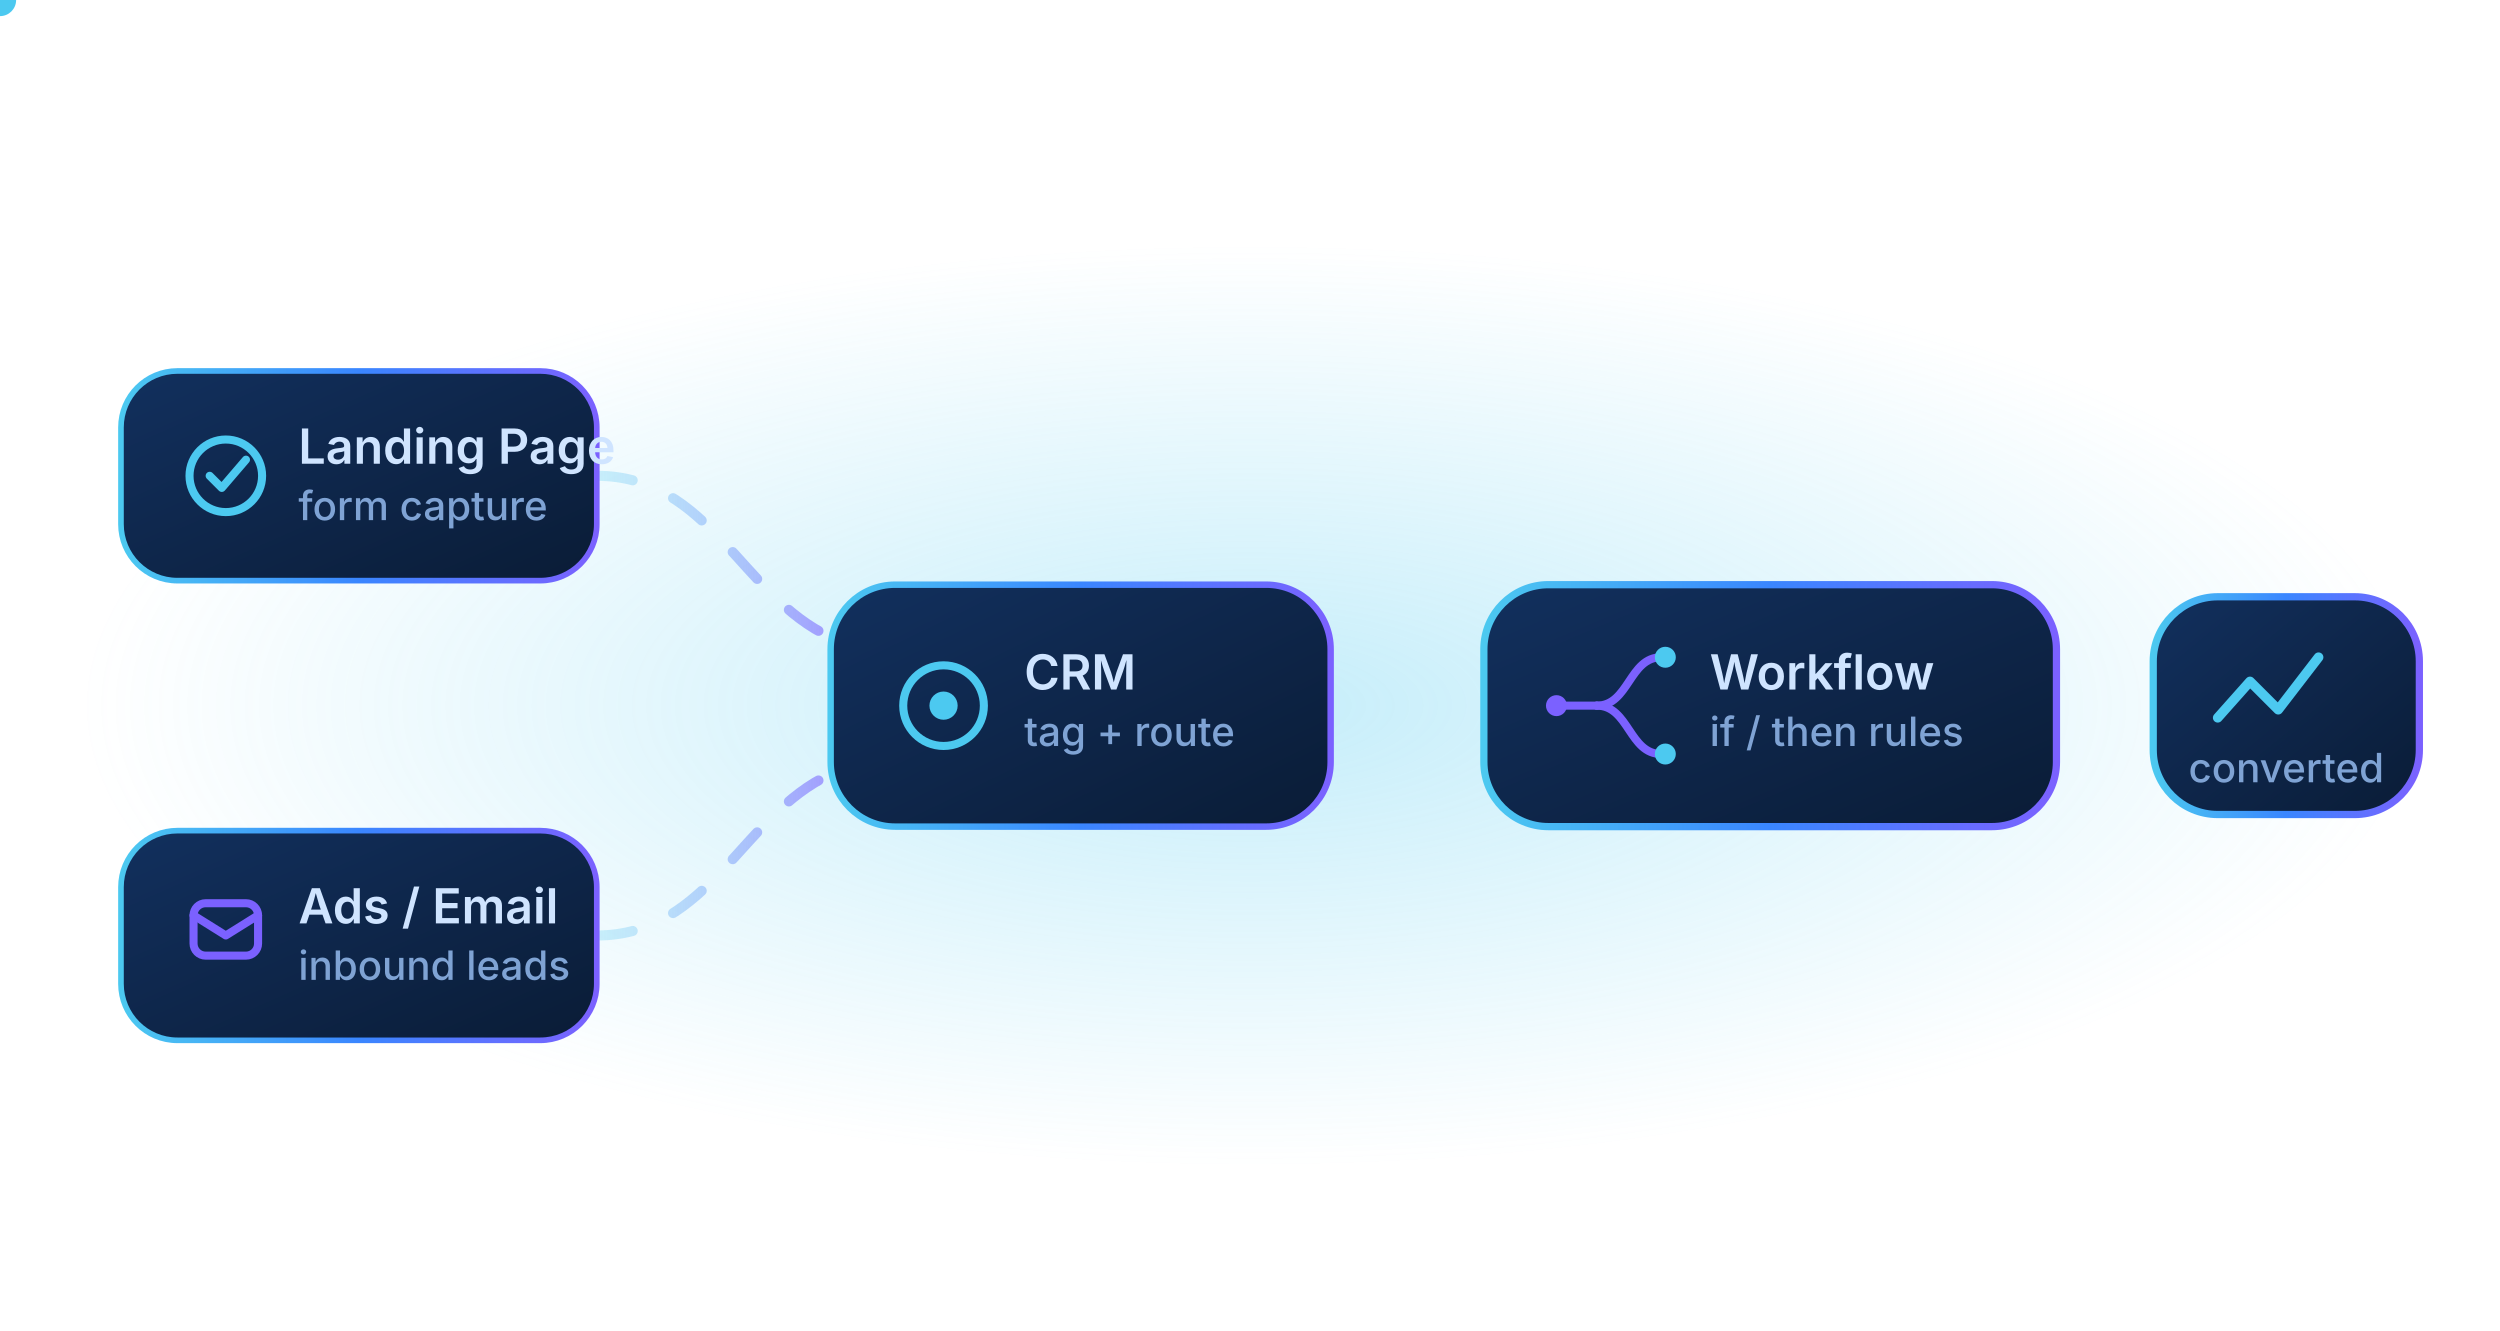
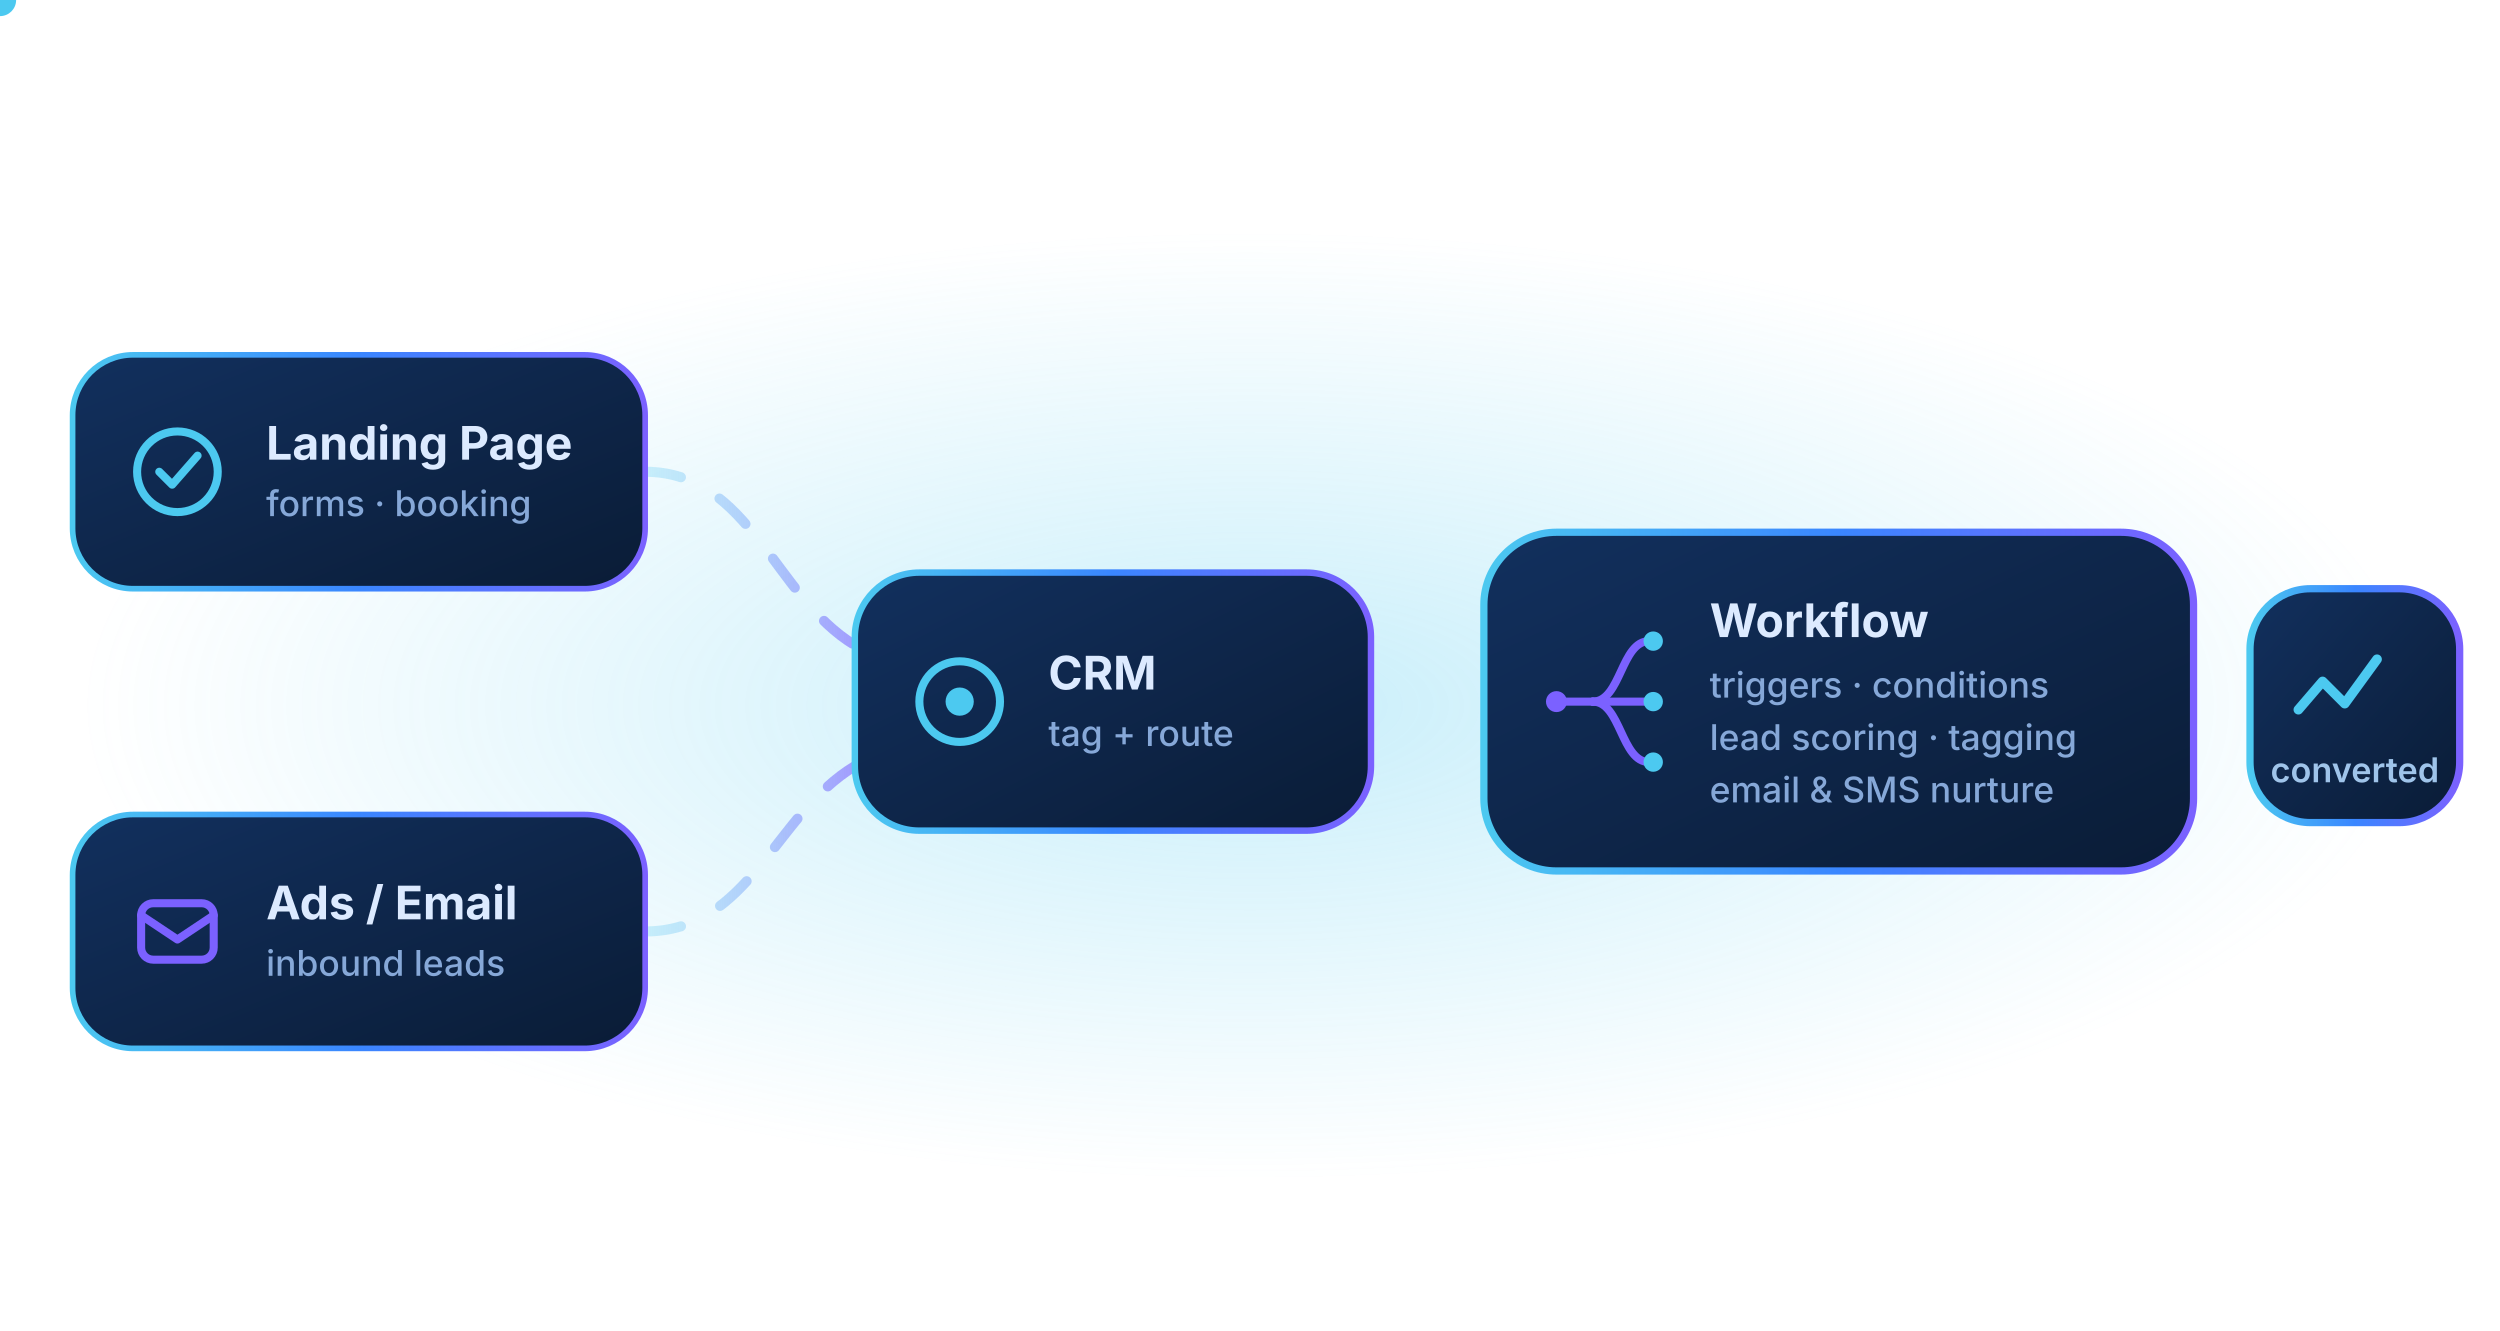
<svg xmlns="http://www.w3.org/2000/svg" viewBox="0 0 620 330" width="620" height="330" role="img" aria-label="Automation flow illustration">
  <defs>
    <linearGradient id="afNode" x1="0" y1="0" x2="1" y2="1">
      <stop offset="0%" stop-color="#12305e" />
      <stop offset="100%" stop-color="#0a1c36" />
    </linearGradient>
    <linearGradient id="afStroke" x1="0" y1="0" x2="1" y2="0">
      <stop offset="0%" stop-color="#4cc9f0" />
      <stop offset="50%" stop-color="#3a86ff" />
      <stop offset="100%" stop-color="#7b61ff" />
    </linearGradient>
    <linearGradient id="afLine" x1="0" y1="0" x2="1" y2="0">
      <stop offset="0%" stop-color="#4cc9f0" stop-opacity="0.25" />
      <stop offset="100%" stop-color="#7b61ff" stop-opacity="0.6" />
    </linearGradient>
    <radialGradient id="afGlow">
-       <stop offset="0%" stop-color="#4cc9f0" stop-opacity="0.32" />
+       <stop offset="0%" stop-color="#4cc9f0" stop-opacity="0.3" />
      <stop offset="100%" stop-color="#4cc9f0" stop-opacity="0" />
    </radialGradient>
    <style>
      .flow { stroke-dasharray: 9 11; animation: dash 2.4s linear infinite; }
      @keyframes dash { to { stroke-dashoffset: -40; } }
      .pulse { animation: pulse 3s ease-in-out infinite; }
      @keyframes pulse { 0%,100% { opacity:.4 } 50% { opacity:.9 } }
      .bob  { animation: bob 4s ease-in-out infinite; }
      .bob2 { animation: bob 4s ease-in-out infinite; animation-delay: -1.3s; }
      .bob3 { animation: bob 4s ease-in-out infinite; animation-delay: -2.2s; }
      .bob4 { animation: bob 4s ease-in-out infinite; animation-delay: -3.1s; }
      @keyframes bob { 0%,100% { transform: translateY(0) } 50% { transform: translateY(-6px) } }
-       .lbl { font: 600 12px 'Inter', sans-serif; fill: #cfe4ff; }
-       .sub { font: 500 10px 'Inter', sans-serif; fill: #7fa3d4; }
+       .lbl  { font: 700 11.5px 'Inter', sans-serif; fill: #dceaff; }
+       .sub  { font: 500 8.8px 'Inter', sans-serif; fill: #86a8d8; }
+       .tiny { font: 600 8.5px 'Inter', sans-serif; fill: #9fc4ea; }
    </style>
  </defs>
-   <ellipse cx="310" cy="175" rx="290" ry="115" fill="url(#afGlow)" class="pulse" />
+   <ellipse cx="310" cy="175" rx="295" ry="118" fill="url(#afGlow)" class="pulse" />
  <g stroke="url(#afLine)" stroke-width="2.5" fill="none" stroke-linecap="round">
-     <path class="flow" d="M148 118 C 176 118, 184 148, 206 158" />
-     <path class="flow" d="M148 232 C 176 232, 184 202, 206 192" />
-     <path class="flow" d="M330 175 H368" />
-     <path class="flow" d="M510 175 H534" />
+     <path class="flow" d="M160 117 C 186 117, 192 148, 212 160" />
+     <path class="flow" d="M160 231 C 186 231, 192 202, 212 190" />
+     <path class="flow" d="M340 174 H368" />
+     <path class="flow" d="M544 174 H558" />
  </g>
  <g class="bob">
-     <rect x="30" y="92" width="118" height="52" rx="14" fill="url(#afNode)" stroke="url(#afStroke)" stroke-width="1.4" />
-     <circle cx="56" cy="118" r="9" fill="none" stroke="#4cc9f0" stroke-width="2" />
-     <path d="M52 118 l3 3 l6 -7" stroke="#4cc9f0" stroke-width="2" fill="none" stroke-linecap="round" stroke-linejoin="round" />
-     <text x="74" y="115" class="lbl">Landing Page</text>
-     <text x="74" y="129" class="sub">form capture</text>
+     <rect x="18" y="88" width="142" height="58" rx="15" fill="url(#afNode)" stroke="url(#afStroke)" stroke-width="1.4" />
+     <circle cx="44" cy="117" r="10" fill="none" stroke="#4cc9f0" stroke-width="2" />
+     <path d="M39.5 117 l3.2 3.2 l6.3 -7.2" stroke="#4cc9f0" stroke-width="2" fill="none" stroke-linecap="round" stroke-linejoin="round" />
+     <text x="66" y="114" class="lbl">Landing Page</text>
+     <text x="66" y="128" class="sub">forms · booking</text>
  </g>
  <g class="bob2">
-     <rect x="30" y="206" width="118" height="52" rx="14" fill="url(#afNode)" stroke="url(#afStroke)" stroke-width="1.4" />
-     <rect x="48" y="224" width="16" height="13" rx="3" fill="none" stroke="#7b61ff" stroke-width="2" />
-     <path d="M48 227 l8 5 l8 -5" stroke="#7b61ff" stroke-width="2" fill="none" stroke-linecap="round" stroke-linejoin="round" />
-     <text x="74" y="229" class="lbl">Ads / Email</text>
-     <text x="74" y="243" class="sub">inbound leads</text>
+     <rect x="18" y="202" width="142" height="58" rx="15" fill="url(#afNode)" stroke="url(#afStroke)" stroke-width="1.4" />
+     <rect x="35" y="224" width="18" height="14" rx="3" fill="none" stroke="#7b61ff" stroke-width="2" />
+     <path d="M35 227 l9 6 l9 -6" stroke="#7b61ff" stroke-width="2" fill="none" stroke-linecap="round" stroke-linejoin="round" />
+     <text x="66" y="228" class="lbl">Ads / Email</text>
+     <text x="66" y="242" class="sub">inbound leads</text>
  </g>
  <g class="bob3">
-     <rect x="206" y="145" width="124" height="60" rx="16" fill="url(#afNode)" stroke="url(#afStroke)" stroke-width="1.6" />
-     <circle cx="234" cy="175" r="10" fill="none" stroke="#4cc9f0" stroke-width="2" />
-     <circle cx="234" cy="175" r="3.5" fill="#4cc9f0" />
-     <text x="254" y="171" class="lbl">CRM</text>
-     <text x="254" y="185" class="sub">tag + route</text>
+     <rect x="212" y="142" width="128" height="64" rx="16" fill="url(#afNode)" stroke="url(#afStroke)" stroke-width="1.6" />
+     <circle cx="238" cy="174" r="10" fill="none" stroke="#4cc9f0" stroke-width="2" />
+     <circle cx="238" cy="174" r="3.5" fill="#4cc9f0" />
+     <text x="260" y="171" class="lbl">CRM</text>
+     <text x="260" y="185" class="sub">tag + route</text>
  </g>
  <g class="bob4">
-     <rect x="368" y="145" width="142" height="60" rx="16" fill="url(#afNode)" stroke="url(#afStroke)" stroke-width="1.8" />
+     <rect x="368" y="132" width="176" height="84" rx="18" fill="url(#afNode)" stroke="url(#afStroke)" stroke-width="1.8" />
    <g stroke="#7b61ff" stroke-width="2" fill="none" stroke-linecap="round">
-       <path d="M386 175 h10" />
-       <path d="M396 175 C 404 175, 404 163, 412 163" />
-       <path d="M396 175 C 404 175, 404 187, 412 187" />
+       <path d="M386 174 h9" />
+       <path d="M395 174 C 402 174, 402 159, 409 159" />
+       <path d="M395 174 H409" />
+       <path d="M395 174 C 402 174, 402 189, 409 189" />
    </g>
-     <circle cx="386" cy="175" r="2.6" fill="#7b61ff" />
-     <circle cx="413" cy="163" r="2.6" fill="#4cc9f0" />
-     <circle cx="413" cy="187" r="2.6" fill="#4cc9f0" />
-     <text x="424" y="171" class="lbl">Workflow</text>
-     <text x="424" y="185" class="sub">if / then rules</text>
+     <circle cx="386" cy="174" r="2.6" fill="#7b61ff" />
+     <circle cx="410" cy="159" r="2.4" fill="#4cc9f0" />
+     <circle cx="410" cy="174" r="2.4" fill="#4cc9f0" />
+     <circle cx="410" cy="189" r="2.4" fill="#4cc9f0" />
+     <text x="424" y="158" class="lbl">Workflow</text>
+     <text x="424" y="173" class="sub">triggers · conditions</text>
+     <text x="424" y="186" class="sub">lead scoring · tagging</text>
+     <text x="424" y="199" class="sub">email &amp; SMS nurture</text>
  </g>
  <g class="bob">
-     <rect x="534" y="148" width="66" height="54" rx="16" fill="url(#afNode)" stroke="url(#afStroke)" stroke-width="1.8" />
-     <path d="M550 178 l8 -9 l7 7 l10 -13" stroke="#4cc9f0" stroke-width="2.4" fill="none" stroke-linecap="round" stroke-linejoin="round" />
-     <text x="567" y="194" text-anchor="middle" class="sub">converted</text>
+     <rect x="558" y="146" width="52" height="58" rx="15" fill="url(#afNode)" stroke="url(#afStroke)" stroke-width="1.8" />
+     <path d="M570 176 l6 -7 l5.5 5.5 l8 -11" stroke="#4cc9f0" stroke-width="2.4" fill="none" stroke-linecap="round" stroke-linejoin="round" />
+     <text x="584" y="194" text-anchor="middle" class="tiny">converted</text>
  </g>
  <circle r="3.5" fill="#8ee3ff">
-     <animateMotion dur="3.2s" repeatCount="indefinite" path="M148 118 C 176 118, 184 148, 206 158" />
+     <animateMotion dur="3.2s" repeatCount="indefinite" path="M160 117 C 186 117, 192 148, 212 160" />
  </circle>
  <circle r="3.5" fill="#a78bff">
-     <animateMotion dur="3.2s" begin="1.1s" repeatCount="indefinite" path="M148 232 C 176 232, 184 202, 206 192" />
+     <animateMotion dur="3.2s" begin="1.1s" repeatCount="indefinite" path="M160 231 C 186 231, 192 202, 212 190" />
  </circle>
  <circle r="3.5" fill="#8ee3ff">
-     <animateMotion dur="2.2s" begin="0.6s" repeatCount="indefinite" path="M330 175 H368" />
+     <animateMotion dur="2.2s" begin="0.6s" repeatCount="indefinite" path="M340 174 H368" />
  </circle>
  <circle r="4" fill="#4cc9f0">
-     <animateMotion dur="1.8s" begin="1.4s" repeatCount="indefinite" path="M510 175 H534" />
+     <animateMotion dur="1.6s" begin="1.4s" repeatCount="indefinite" path="M544 174 H558" />
  </circle>
</svg>
